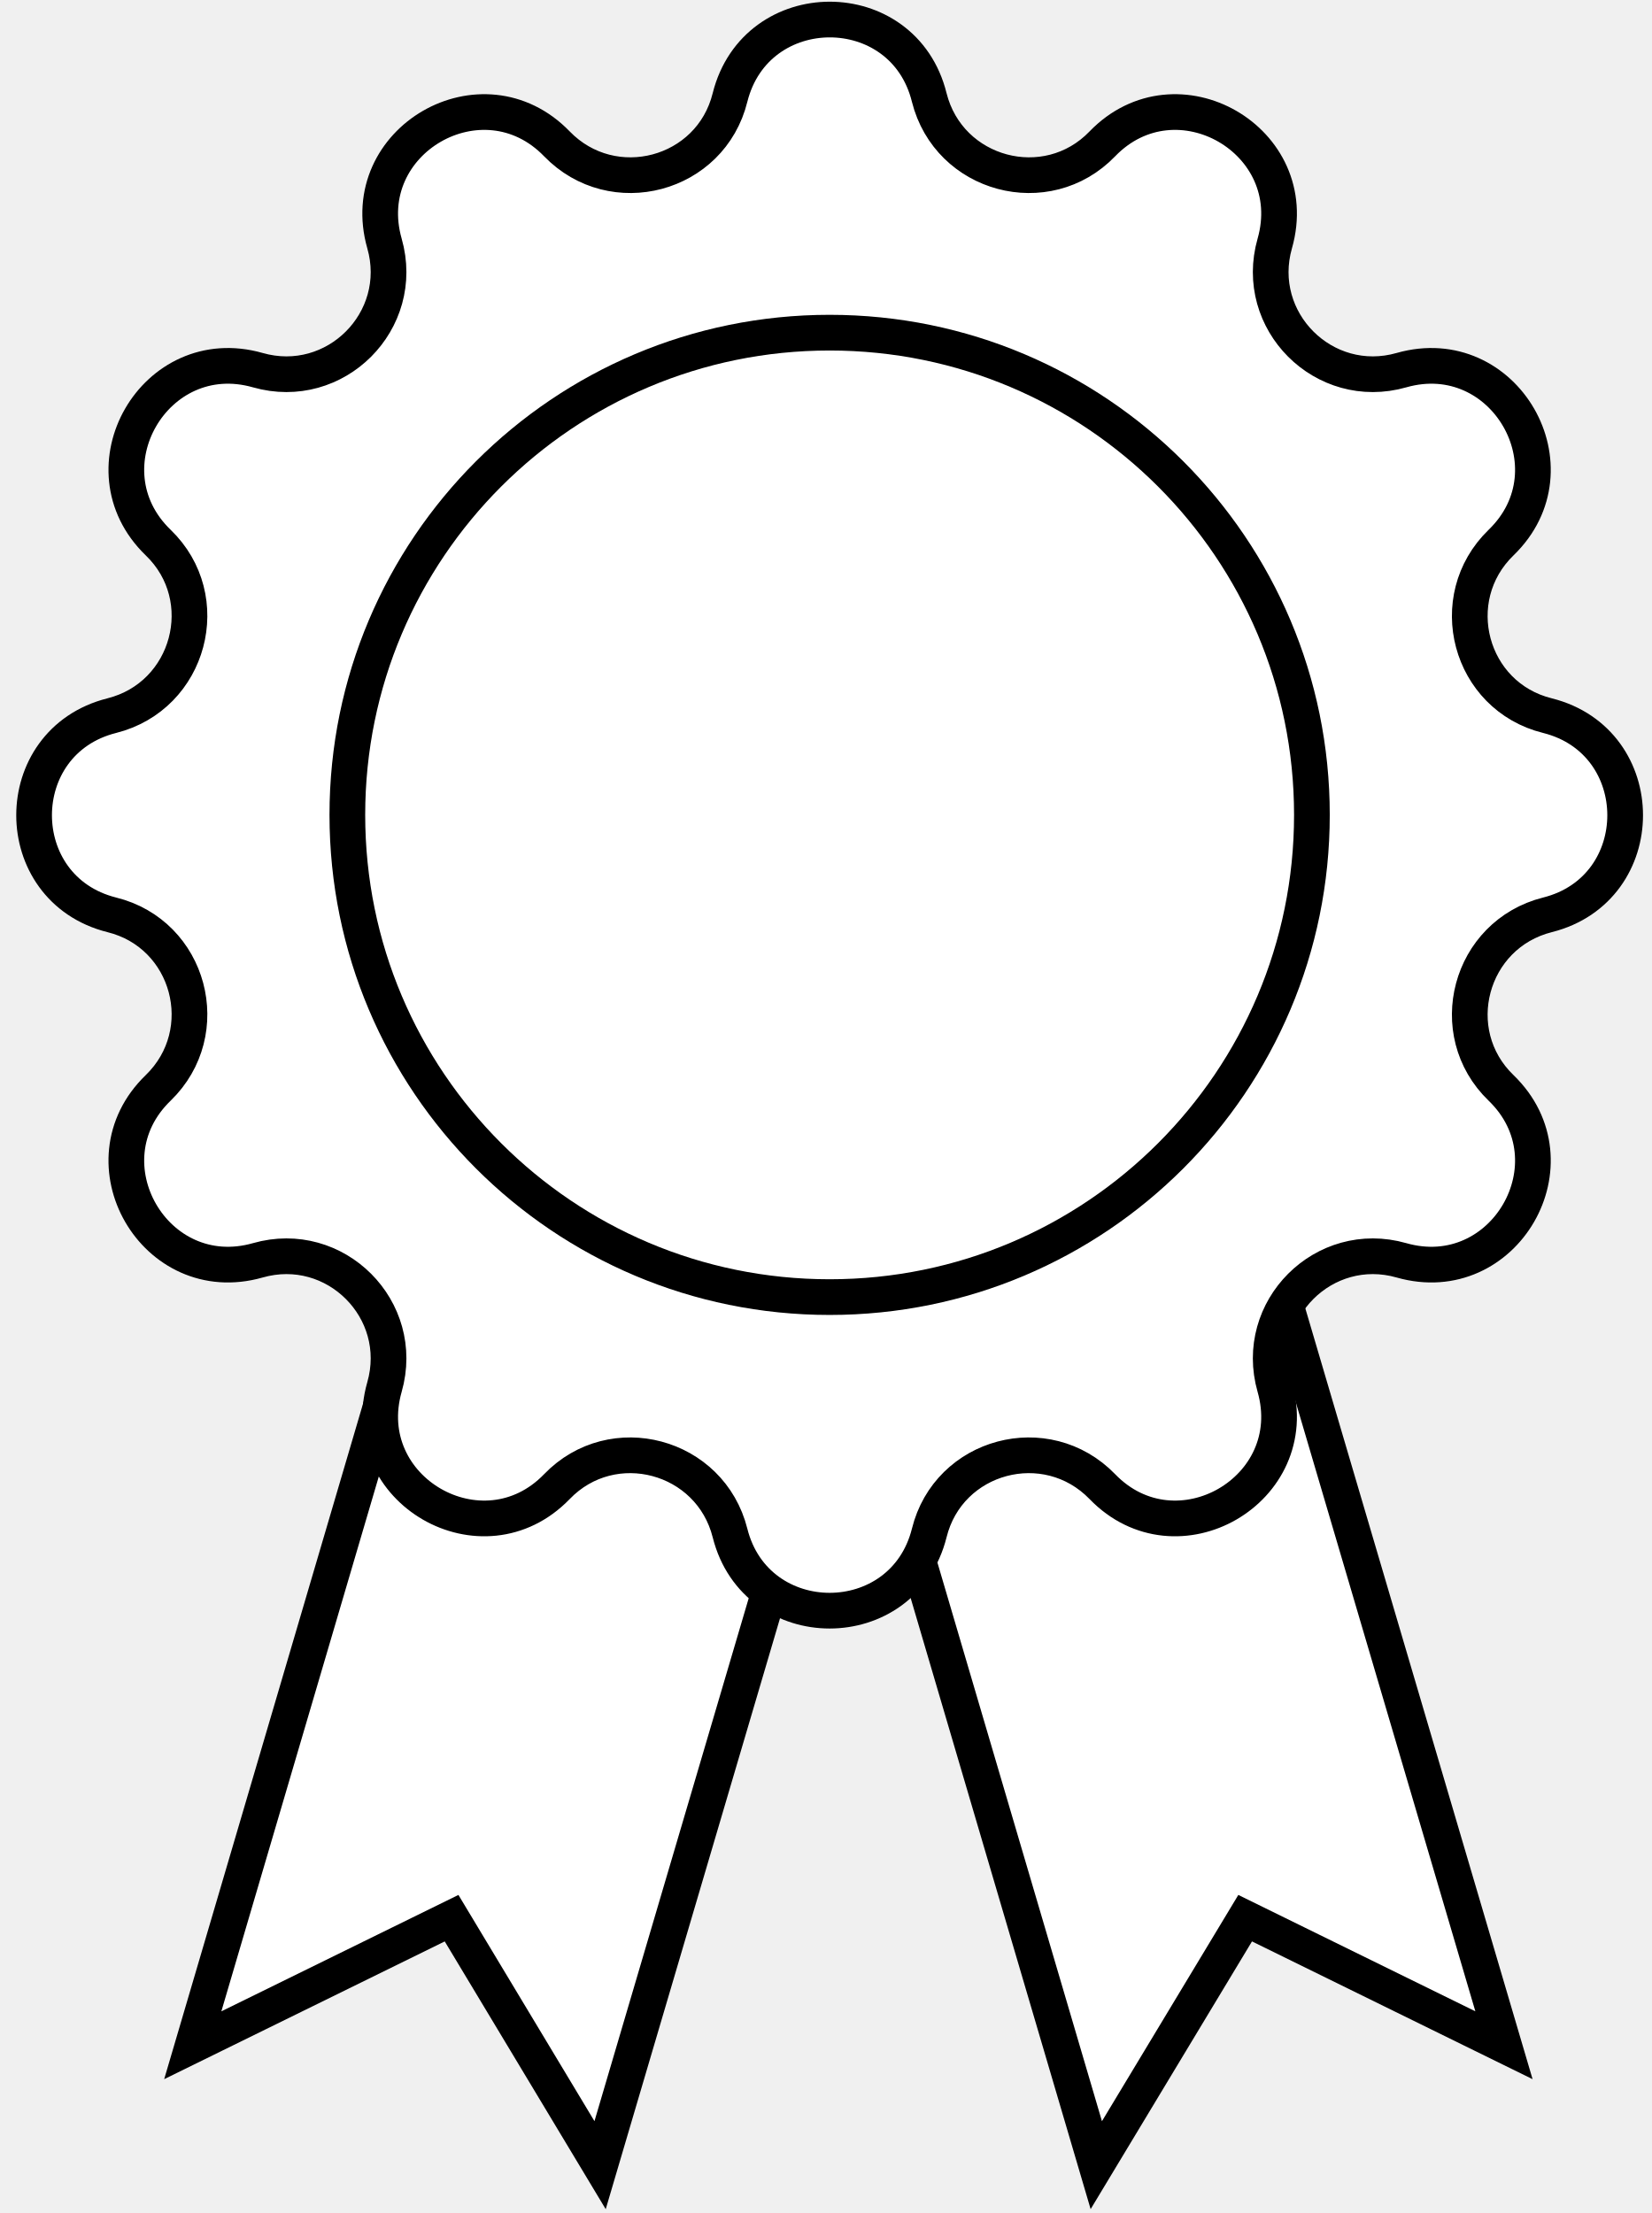
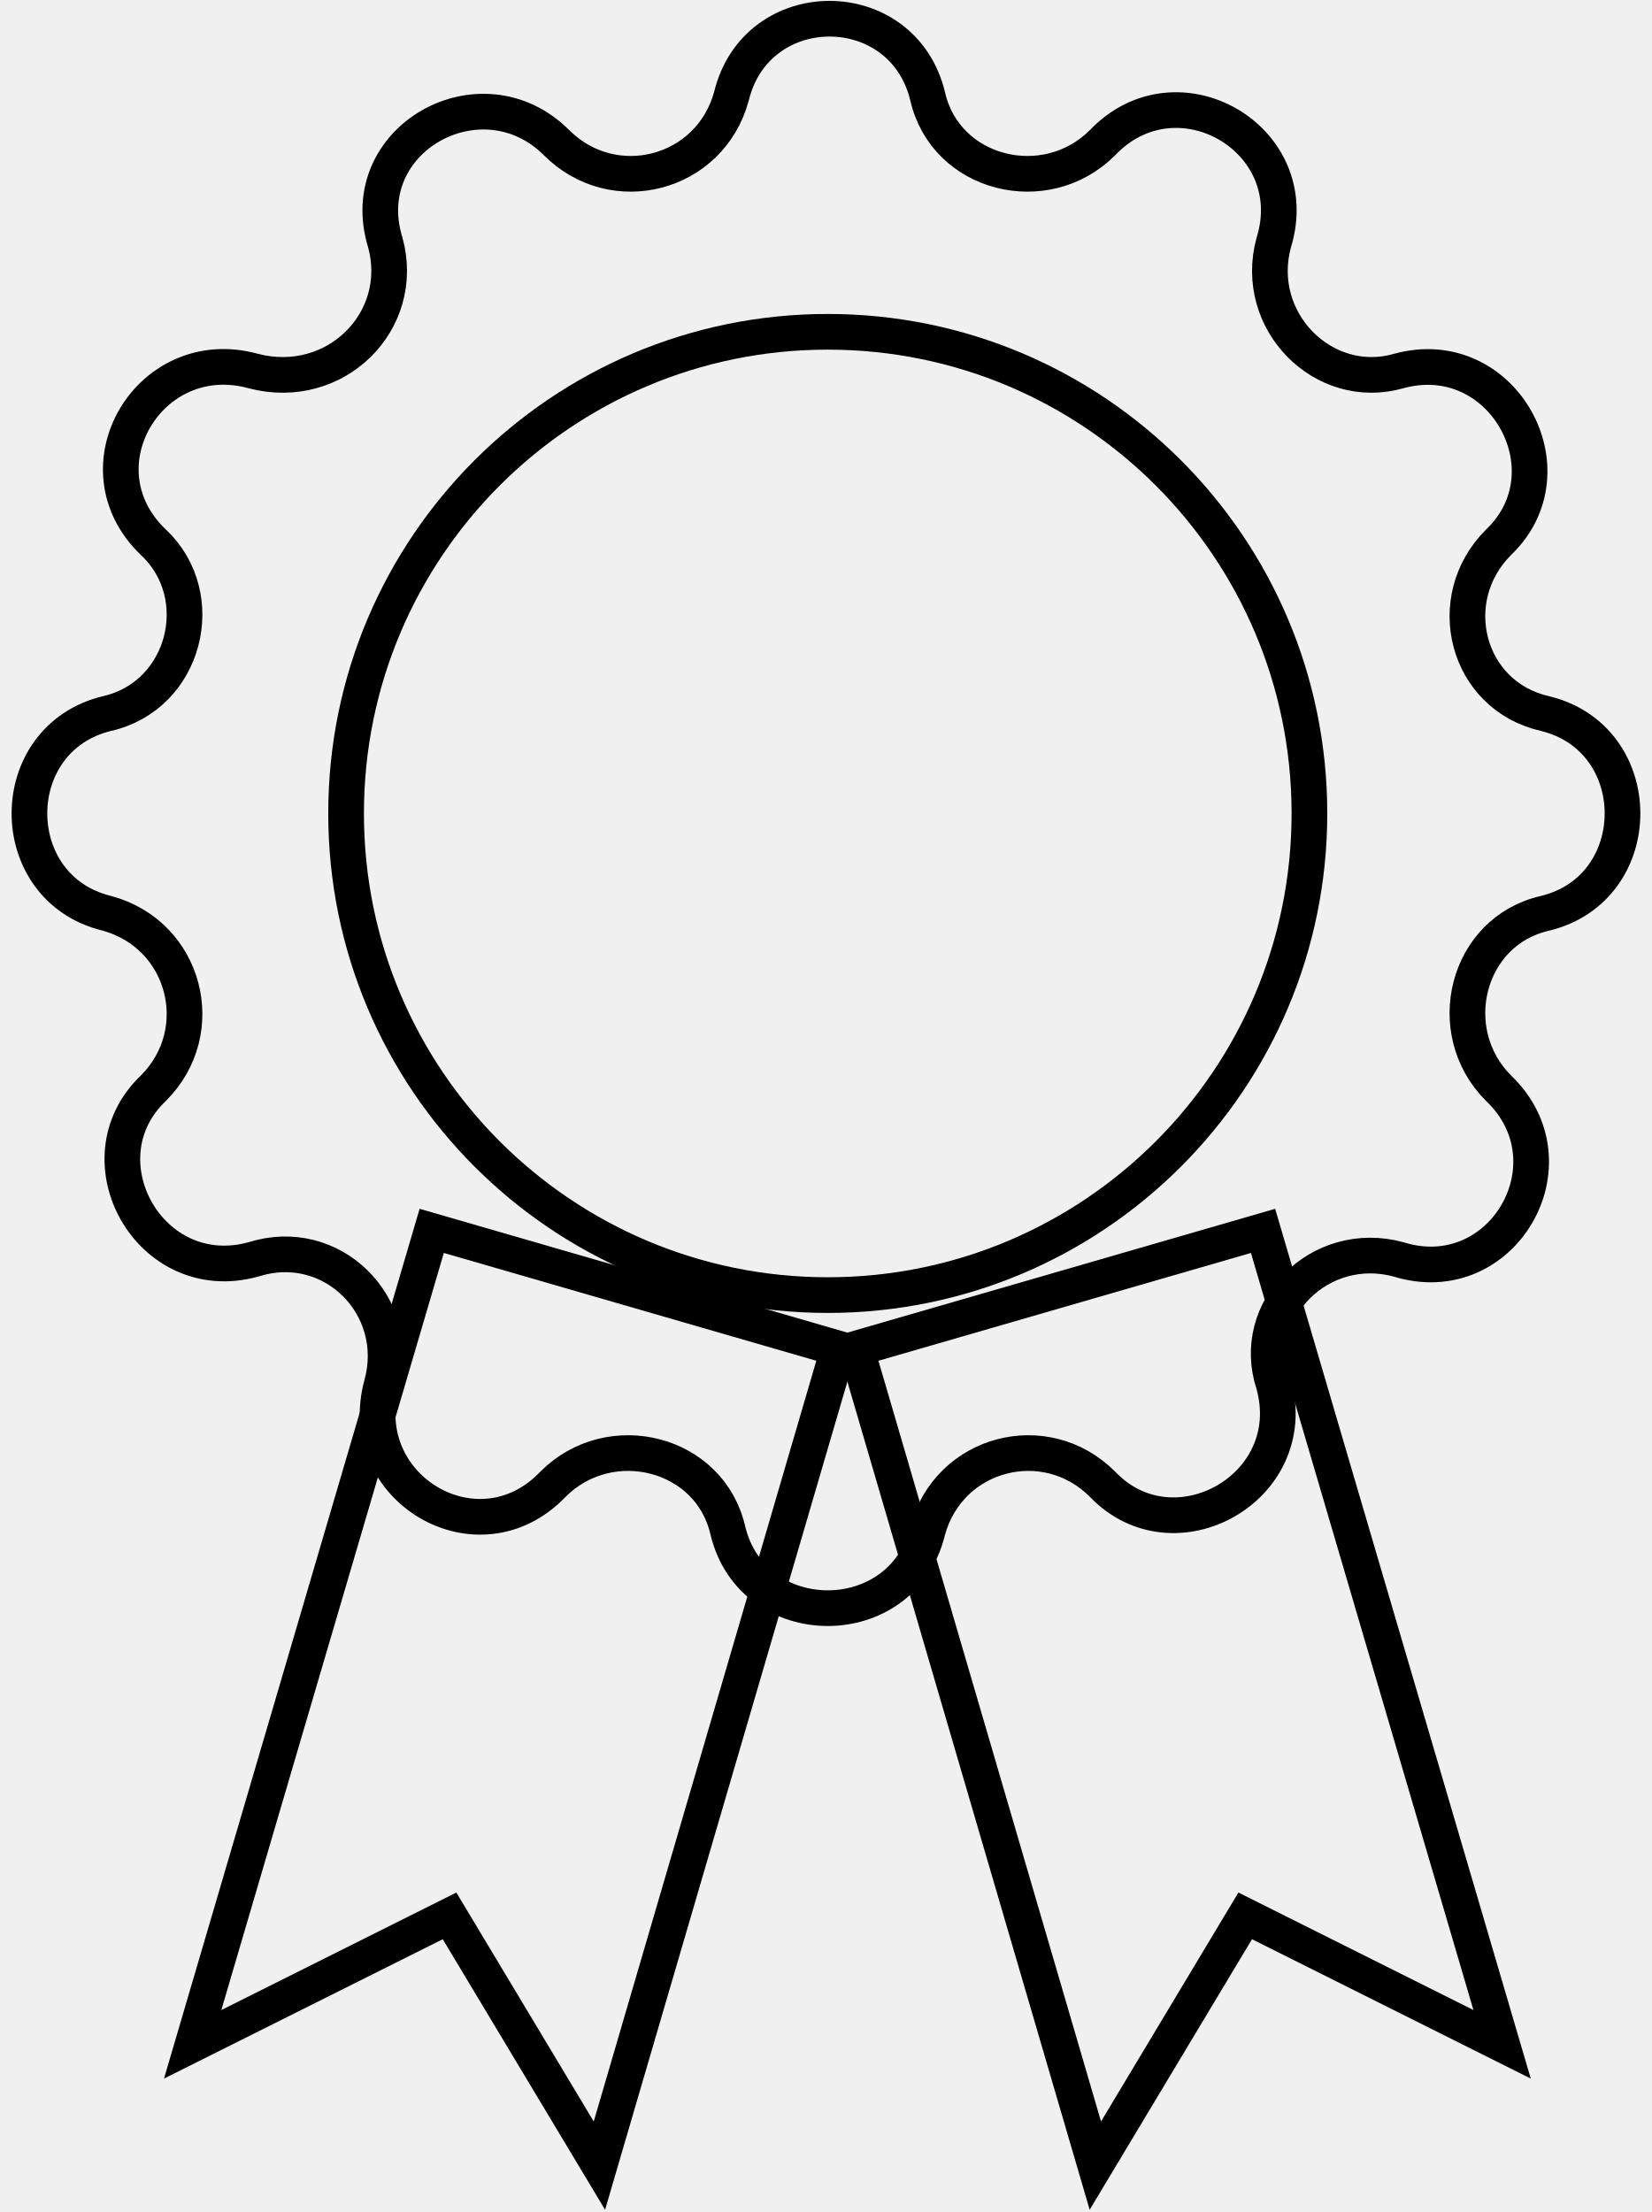
- <svg xmlns="http://www.w3.org/2000/svg" version="1.1" id="Слой_1" x="0px" y="0px" viewBox="0 0 46.26 62" style="enable-background:new 0 0 46.26 62;" xml:space="preserve">
+ <svg xmlns="http://www.w3.org/2000/svg" version="1.1" id="Слой_1" x="0px" y="0px" viewBox="0 0 46.3 62" style="enable-background:new 0 0 46.3 62;" xml:space="preserve">
  <style type="text/css">
- 	.st0{fill:#FFFFFF;stroke:#000000;stroke-miterlimit:10;}
+ 	.st0{fill:none;stroke:#000000;stroke-miterlimit:10;}
</style>
  <g>
    <g>
-       <polygon class="st0" points="16.81,60.66 12.65,53.74 5.4,57.3 12.12,34.47 23.54,37.84   " />
-       <polygon class="st0" points="30.71,60.66 34.88,53.74 42.13,57.3 35.4,34.47 23.99,37.84   " />
+       <polygon class="st0" points="16.8,60.7 12.6,53.7 5.4,57.3 12.1,34.5 23.5,37.8   " />
+       <polygon class="st0" points="30.7,60.7 34.9,53.7 42.1,57.3 35.4,34.5 24,37.8   " />
    </g>
    <g>
-       <path class="st0" d="M26.03,2.73L26.03,2.73c0.55,2.19,3.29,2.92,4.85,1.3l0,0c2.08-2.15,5.65-0.09,4.83,2.79l0,0    c-0.62,2.17,1.38,4.17,3.55,3.55l0,0c2.88-0.82,4.94,2.75,2.79,4.83l0,0c-1.62,1.57-0.89,4.31,1.3,4.85l0,0    c2.9,0.73,2.9,4.85,0,5.58l0,0c-2.19,0.55-2.92,3.29-1.3,4.85l0,0c2.15,2.08,0.09,5.65-2.79,4.83l0,0    c-2.17-0.62-4.17,1.38-3.55,3.55l0,0c0.82,2.88-2.75,4.94-4.83,2.79l0,0c-1.57-1.62-4.31-0.89-4.85,1.3l0,0    c-0.73,2.9-4.85,2.9-5.58,0l0,0c-0.55-2.19-3.29-2.92-4.85-1.3l0,0c-2.08,2.15-5.65,0.09-4.83-2.79l0,0    c0.62-2.17-1.38-4.17-3.55-3.55l0,0c-2.88,0.82-4.94-2.75-2.79-4.83l0,0c1.62-1.57,0.89-4.31-1.3-4.85l0,0    c-2.9-0.73-2.9-4.85,0-5.58l0,0c2.19-0.55,2.92-3.29,1.3-4.85l0,0c-2.15-2.08-0.09-5.65,2.79-4.83l0,0    c2.17,0.62,4.17-1.38,3.55-3.55l0,0c-0.82-2.88,2.75-4.94,4.83-2.79l0,0c1.57,1.62,4.31,0.89,4.85-1.3l0,0    C21.18-0.18,25.31-0.18,26.03,2.73z" />
-       <circle class="st0" cx="23.24" cy="22.83" r="13.51" />
+       <path class="st0" d="M26,2.7L26,2.7c0.5,2.2,3.3,2.9,4.9,1.3l0,0c2.1-2.2,5.7-0.1,4.8,2.8l0,0c-0.6,2.2,1.4,4.2,3.5,3.6l0,0    c2.9-0.8,4.9,2.8,2.8,4.8l0,0c-1.6,1.6-0.9,4.3,1.3,4.8l0,0c2.9,0.7,2.9,4.9,0,5.6l0,0c-2.2,0.5-2.9,3.3-1.3,4.9l0,0    c2.2,2.1,0.1,5.7-2.8,4.8l0,0c-2.2-0.6-4.2,1.4-3.5,3.5l0,0c0.8,2.9-2.8,4.9-4.8,2.8l0,0c-1.6-1.6-4.3-0.9-4.9,1.3l0,0    c-0.7,2.9-4.9,2.9-5.6,0l0,0c-0.5-2.2-3.3-2.9-4.9-1.3l0,0c-2.1,2.2-5.6,0.1-4.8-2.8l0,0c0.6-2.2-1.4-4.2-3.6-3.5l0,0    c-2.9,0.8-4.9-2.8-2.8-4.8l0,0c1.6-1.6,0.9-4.3-1.3-4.9l0,0c-2.9-0.7-2.9-4.9,0-5.6l0,0c2.2-0.5,2.9-3.3,1.3-4.8l0,0    c-2.2-2.1-0.1-5.6,2.8-4.8l0,0C9.4,11,11.4,9,10.8,6.8l0,0C9.9,3.9,13.5,1.9,15.6,4l0,0c1.6,1.6,4.3,0.9,4.9-1.3l0,0    C21.2-0.2,25.3-0.2,26,2.7z" />
+       <circle class="st0" cx="23.2" cy="22.8" r="13.5" />
    </g>
  </g>
</svg>
